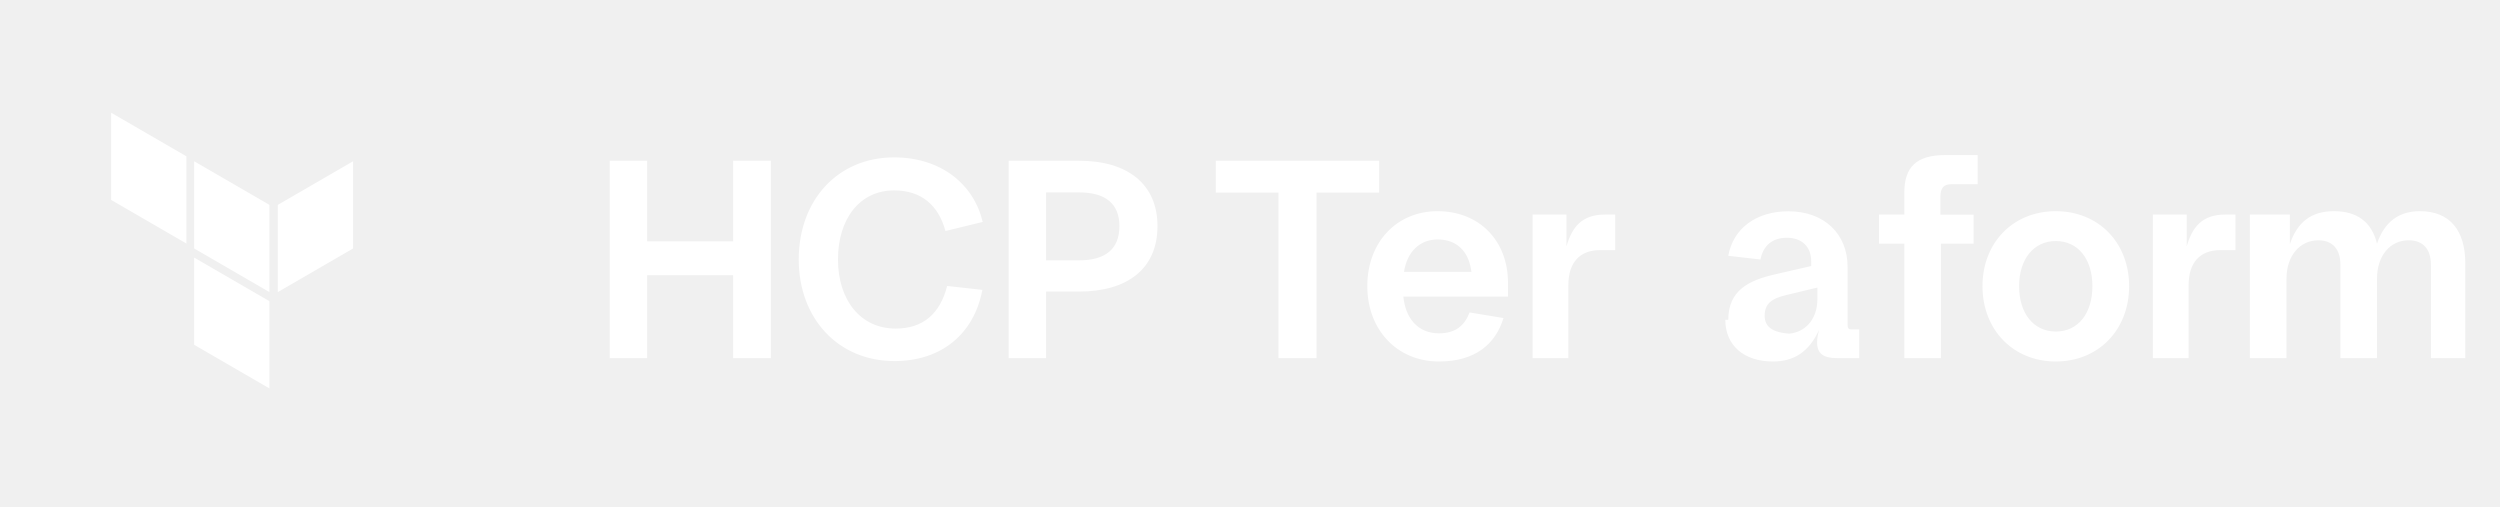
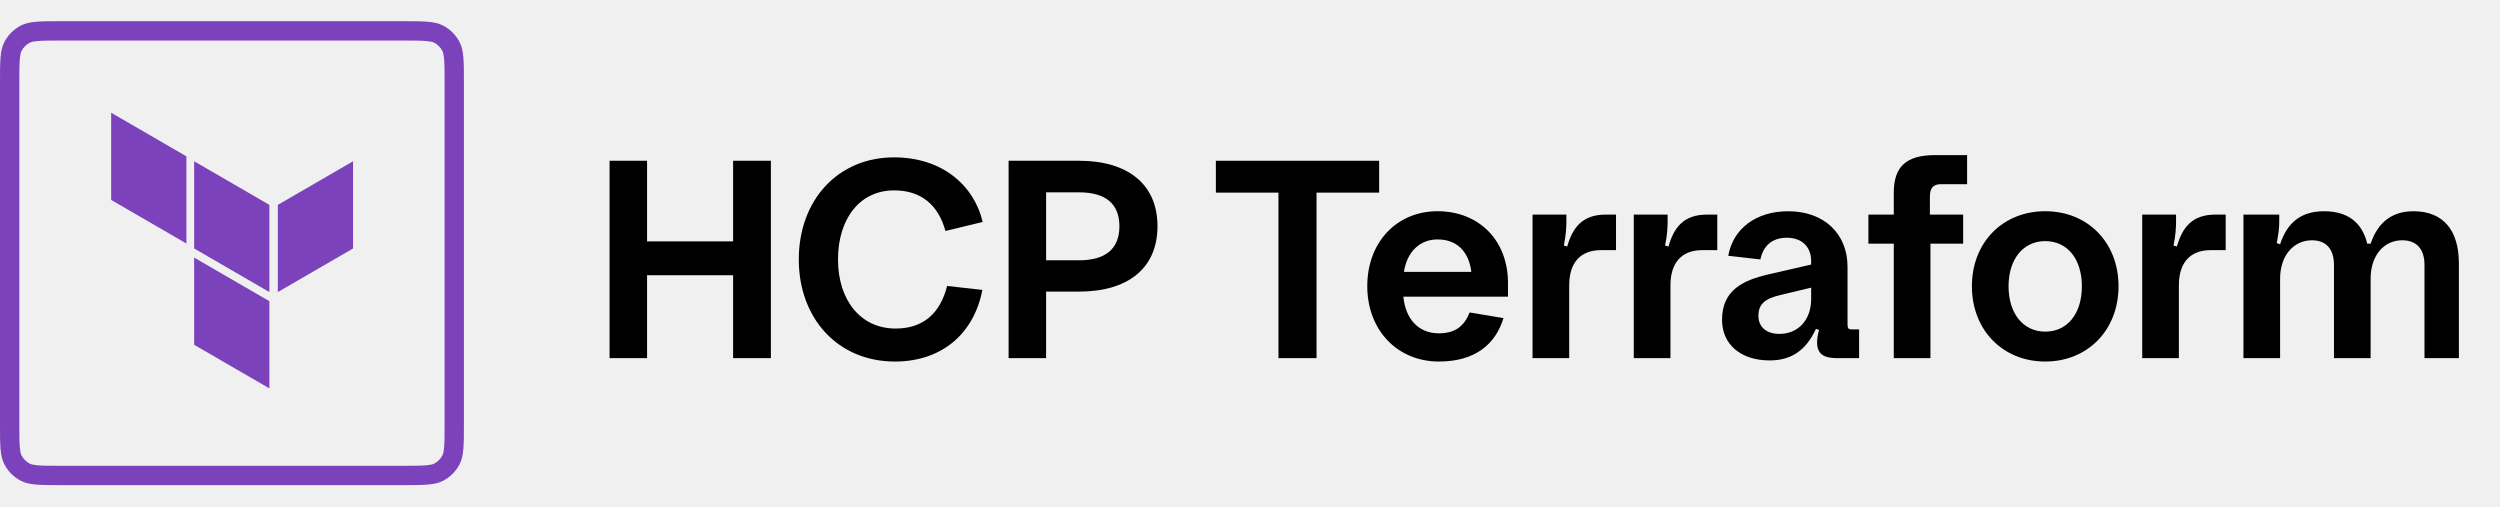
<svg xmlns="http://www.w3.org/2000/svg" width="237" height="48" viewBox="0 0 237 48" fill="none">
-   <g fill="#FFFFFF">
-     <path fill-rule="evenodd" d="M18.405 15.288 25.538 19.421v8.267l-7.133-4.134v-8.266Z" />
-     <path fill-rule="evenodd" d="M26.338 19.421v8.267l7.133-4.134v-8.266l-7.133 4.133Z" />
-     <path fill-rule="evenodd" d="M10.538 10.687v8.267l7.133 4.133V14.82l-7.133-4.133Z" />
-     <path fill-rule="evenodd" d="m18.405 32.686 7.133 4.133v-8.267l-7.133-4.133v8.267Z" />
-     <path d="M57.8 15.24h3.55v7.64h8.15v-7.64h3.58v18.71H69.5v-7.86h-8.15v7.86H57.8V15.24Zm27 18.99c-5.36 0-9.08-4.06-9.08-9.63 0-5.62 3.69-9.68 9.04-9.68 4.49 0 7.57 2.59 8.4 6.12l-3.53.86c-.67-2.46-2.3-3.85-4.87-3.85-3.26 0-5.32 2.7-5.32 6.55 0 3.84 2.14 6.55 5.46 6.55 2.62 0 4.22-1.42 4.89-4.04l3.34.37c-.8 4.2-3.9 6.75-8.33 6.75Zm10.82-18.99h6.68c4.57 0 7.43 2.19 7.43 6.2 0 4.04-2.86 6.2-7.43 6.2h-3.13v6.31h-3.55V15.24Zm6.68 9.44c2.49 0 3.82-1.07 3.82-3.24 0-2.14-1.33-3.2-3.82-3.2h-3.13v6.44h3.13Zm18.9-6.42h-5.94v-3.02h15.48v3.02h-5.93v15.69h-3.61V18.26Zm15.21 16.01c-3.96 0-6.79-3-6.79-7.14 0-4.22 2.83-7.11 6.66-7.11 3.9 0 6.68 2.73 6.68 6.82v1.28h-9.92c.19 2.03 1.37 3.48 3.37 3.48 1.55 0 2.41-.7 2.91-1.98l3.21.53c-.75 2.46-2.67 4.12-6.12 4.12Zm-3.31-8.5h6.39c-.24-1.95-1.39-3.07-3.21-3.07-1.66 0-2.89 1.15-3.18 3.07Zm12.19-5.43h3.21v3.02c.51-1.79 1.44-3.02 3.63-3.02h.99v3.37h-1.42c-1.95 0-3.02 1.18-3.02 3.34v6.9h-3.39V20.34Zm18.55 9.98c0-2.81 1.98-3.74 4.38-4.3l3.48-.8v-.46c0-1.37-.88-2.22-2.3-2.22s-2.25.77-2.51 2.06l-3.05-.35c.46-2.57 2.62-4.22 5.7-4.22 3.39 0 5.61 2.14 5.61 5.26v5.48c0 .35.11.46.35.46h.75v2.72h-2.09c-1.31 0-1.9-.43-1.9-1.5 0-.32.06-.69.19-1.18-.96 2.09-2.38 3-4.38 3-2.75 0-4.51-1.53-4.51-3.95Zm5.43 1.33c1.76 0 3.02-1.28 3.02-3.32v-1.07l-2.91.7c-1.47.34-2.09.85-2.09 1.98 0 1.07.78 1.71 2.98 1.71Zm11.26-8.55h-2.4v-2.76h2.4v-2.08c0-2.46 1.18-3.56 3.9-3.56h3.05v2.76h-2.46c-.75 0-1.07.35-1.07 1.2v1.69h3.15v2.75h-3.1v10.85h-3.47V23.1Zm14.36 11.17c-4.04 0-6.95-3-6.95-7.14 0-4.14 2.91-7.11 6.95-7.11s6.95 2.97 6.95 7.11c0 4.14-2.91 7.14-6.95 7.14Zm0-2.84c2.11 0 3.47-1.71 3.47-4.3 0-2.57-1.36-4.28-3.47-4.28-2.09 0-3.48 1.71-3.48 4.28 0 2.59 1.39 4.3 3.48 4.3Zm9.2-11.09h3.21v3.02c.51-1.79 1.44-3.02 3.63-3.02h.99v3.37h-1.42c-1.95 0-3.02 1.18-3.02 3.34v6.9h-3.39V20.34Zm9.6 0h3.39v2.81c.7-2.11 2.04-3.13 4.17-3.13 2.17 0 3.58.99 4.09 3.08.7-2.06 2.06-3.08 4.07-3.08 2.83 0 4.3 1.82 4.3 4.95v8.98h-3.26V25.1c0-1.49-.75-2.32-2.11-2.32-1.77 0-3 1.47-3 3.64v7.53h-3.47V25.1c0-1.49-.75-2.32-2.09-2.32-1.76 0-3.02 1.47-3.02 3.64v7.53h-3.47V20.34Z" />
+   <path d="M57.788 15.239H61.343V22.884H69.498V15.239H73.079V33.951H69.498V26.092H61.343V33.951H57.788V15.239Z" fill="black" />
+   <mask id="mask0_6021_15611" style="mask-type:luminance" maskUnits="userSpaceOnUse" x="0" y="0" width="237" height="48">
+     <path d="M0 0H236.127V48H0V0Z" fill="white" />
+   </mask>
+   <g mask="url(#mask0_6021_15611)">
+     <path d="M75.726 24.596C75.726 18.982 79.415 14.918 84.762 14.918C89.253 14.918 92.327 17.512 93.156 21.041L89.627 21.896C88.959 19.436 87.328 18.047 84.762 18.047C81.5 18.047 79.442 20.747 79.442 24.596C79.442 28.445 81.58 31.146 84.895 31.146C87.515 31.146 89.119 29.729 89.788 27.109L93.129 27.483C92.327 31.68 89.226 34.274 84.842 34.274C79.442 34.274 75.726 30.21 75.726 24.596Z" fill="black" />
+     <path d="M102.299 24.676C104.785 24.676 106.121 23.607 106.121 21.441C106.121 19.302 104.785 18.234 102.299 18.234H99.171V24.676H102.299ZM95.615 15.24H102.299C106.87 15.24 109.73 17.432 109.73 21.441C109.73 25.478 106.87 27.644 102.299 27.644H99.171V33.952H95.615V15.24Z" fill="black" />
+     <path d="M121.199 18.26H115.264V15.24H130.743V18.26H124.808V33.952H121.199V18.26Z" fill="black" />
+     <path d="M133.094 25.772H139.483C139.242 23.82 138.093 22.698 136.275 22.698C134.618 22.698 133.388 23.847 133.094 25.772ZM129.618 27.135C129.618 22.911 132.453 20.024 136.275 20.024C140.179 20.024 142.958 22.751 142.958 26.841V28.124H133.04C133.228 30.156 134.404 31.6 136.409 31.6C137.959 31.6 138.815 30.904 139.323 29.621L142.53 30.156C141.782 32.616 139.858 34.273 136.409 34.273C132.453 34.273 129.618 31.279 129.618 27.135Z" fill="black" />
+     <path d="M145.285 20.344H148.493V20.88C148.493 21.601 148.466 22.19 148.252 23.285L148.573 23.366C149.081 21.574 150.017 20.344 152.209 20.344H153.198V23.713H151.781C149.829 23.713 148.76 24.889 148.76 27.054V33.952H145.285V20.344Z" fill="black" />
+     <path d="M154.883 20.344H158.091V20.88C158.091 21.601 158.065 22.19 157.851 23.285L158.172 23.366C158.679 21.574 159.615 20.344 161.807 20.344H162.797V23.713H161.38C159.428 23.713 158.359 24.889 158.359 27.054V33.952H154.883V20.344Z" fill="black" />
+     <path d="M168.677 31.654C170.441 31.654 171.698 30.371 171.698 28.339V27.27L168.784 27.965C167.314 28.312 166.699 28.82 166.699 29.944C166.699 31.012 167.474 31.654 168.677 31.654ZM163.25 30.318C163.25 27.511 165.228 26.575 167.634 26.014L171.698 25.078V24.757C171.698 23.394 170.816 22.538 169.399 22.538C167.982 22.538 167.153 23.313 166.886 24.596L163.838 24.25C164.292 21.683 166.458 20.026 169.532 20.026C172.928 20.026 175.146 22.165 175.146 25.292V30.773C175.146 31.12 175.254 31.227 175.494 31.227H176.242V33.953H174.158C172.847 33.953 172.26 33.526 172.26 32.456C172.26 32.136 172.313 31.761 172.446 31.28L172.152 31.173C171.19 33.258 169.773 34.168 167.768 34.168C165.014 34.168 163.25 32.643 163.25 30.318Z" fill="black" />
+     <path d="M179.531 23.099H177.125V20.345H179.531V18.261C179.531 15.801 180.707 14.705 183.433 14.705H186.481V17.459H184.022C183.273 17.459 182.953 17.807 182.953 18.662V20.345H186.107V23.099H183.006V33.953H179.531V23.099Z" fill="black" />
+     <path d="M197.362 27.135C197.362 24.568 195.998 22.858 193.886 22.858C191.801 22.858 190.411 24.568 190.411 27.135C190.411 29.728 191.801 31.439 193.886 31.439C195.998 31.439 197.362 29.728 197.362 27.135ZM186.936 27.135C186.936 22.992 189.85 20.024 193.886 20.024C197.923 20.024 200.837 22.992 200.837 27.135C200.837 31.279 197.923 34.273 193.886 34.273C189.85 34.273 186.936 31.279 186.936 27.135Z" fill="black" />
+     <path d="M203.082 20.344H206.29V20.88C206.29 21.601 206.263 22.19 206.049 23.285L206.371 23.366C206.878 21.574 207.814 20.344 210.006 20.344H210.995V23.713H209.579C207.627 23.713 206.557 24.889 206.557 27.054V33.952H203.082V20.344Z" fill="black" />
+     <path d="M212.679 20.346H216.074V20.881C216.074 21.602 216.021 22.084 215.833 23.047L216.154 23.153C216.849 21.041 218.186 20.026 220.325 20.026C222.49 20.026 223.907 21.015 224.415 23.1H224.735C225.431 21.041 226.794 20.026 228.799 20.026C231.633 20.026 233.103 21.843 233.103 24.971V33.953H229.841V25.105C229.841 23.608 229.093 22.779 227.73 22.779C225.965 22.779 224.735 24.249 224.735 26.415V33.953H221.26V25.105C221.26 23.608 220.512 22.779 219.175 22.779C217.411 22.779 216.154 24.249 216.154 26.415V33.953H212.679V20.346Z" fill="black" />
+     <path fill-rule="evenodd" clip-rule="evenodd" d="M18.405 15.288L25.538 19.421V27.688L18.405 23.554V15.288Z" fill="#7B42BC" />
+     <path fill-rule="evenodd" clip-rule="evenodd" d="M26.338 19.421V27.688L33.471 23.554V15.288L26.338 19.421Z" fill="#7B42BC" />
+     <path fill-rule="evenodd" clip-rule="evenodd" d="M10.538 10.687V18.954L17.671 23.087V14.82L10.538 10.687Z" fill="#7B42BC" />
+     <path fill-rule="evenodd" clip-rule="evenodd" d="M18.405 32.686L25.538 36.819V28.619V28.552L18.405 24.419V32.686Z" fill="#7B42BC" />
+     <path d="M5.864 3.843C4.865 3.843 4.143 3.843 3.606 3.887C3.232 3.918 2.979 3.968 2.833 4.043C2.486 4.22 2.209 4.496 2.032 4.844C1.958 4.99 1.907 5.242 1.877 5.616C1.833 6.154 1.833 6.876 1.833 7.874V40.126C1.833 41.087 1.833 41.846 1.877 42.384C1.907 42.758 1.958 43.011 2.032 43.157C2.209 43.504 2.486 43.781 2.833 43.958C2.979 44.032 3.232 44.083 3.606 44.114C4.142 44.157 4.865 44.157 5.864 44.157H38.115C39.115 44.157 39.837 44.157 40.373 44.114C40.748 44.083 41.001 44.032 41.146 43.958C41.493 43.781 41.77 43.504 41.947 43.157C42.021 43.011 42.073 42.758 42.103 42.384C42.147 41.848 42.147 41.126 42.147 40.126V7.874C42.147 6.875 42.147 6.152 42.103 5.616C42.073 5.242 42.021 4.99 41.947 4.844C41.77 4.496 41.493 4.22 41.146 4.042C41.001 3.968 40.747 3.918 40.373 3.887C39.836 3.843 39.077 3.843 38.115 3.843H5.864ZM38.115 45.99H5.864C4.821 45.99 4.067 45.99 3.457 45.94C2.814 45.887 2.379 45.783 2.001 45.59C1.307 45.236 0.753 44.682 0.399 43.988C0.207 43.611 0.103 43.176 0.05 42.533C0 41.921 0 41.168 0 40.126V7.874C0 6.832 0 6.079 0.05 5.468C0.103 4.825 0.207 4.39 0.399 4.012C0.753 3.318 1.307 2.764 2.001 2.41C2.379 2.218 2.815 2.113 3.457 2.06C4.069 2.01 4.822 2.01 5.864 2.01H38.115C39.158 2.01 39.911 2.01 40.523 2.06C41.165 2.113 41.601 2.218 41.978 2.41C42.673 2.764 43.226 3.318 43.58 4.012C43.772 4.389 43.877 4.824 43.929 5.468C43.979 6.078 43.979 6.831 43.979 7.874V40.126C43.979 41.169 43.979 41.922 43.929 42.533C43.877 43.176 43.772 43.612 43.579 43.989C43.227 44.682 42.673 45.236 41.978 45.59C41.601 45.783 41.165 45.887 40.523 45.94C39.912 45.99 39.159 45.99 38.115 45.99Z" fill="#7B42BC" />
  </g>
</svg>
